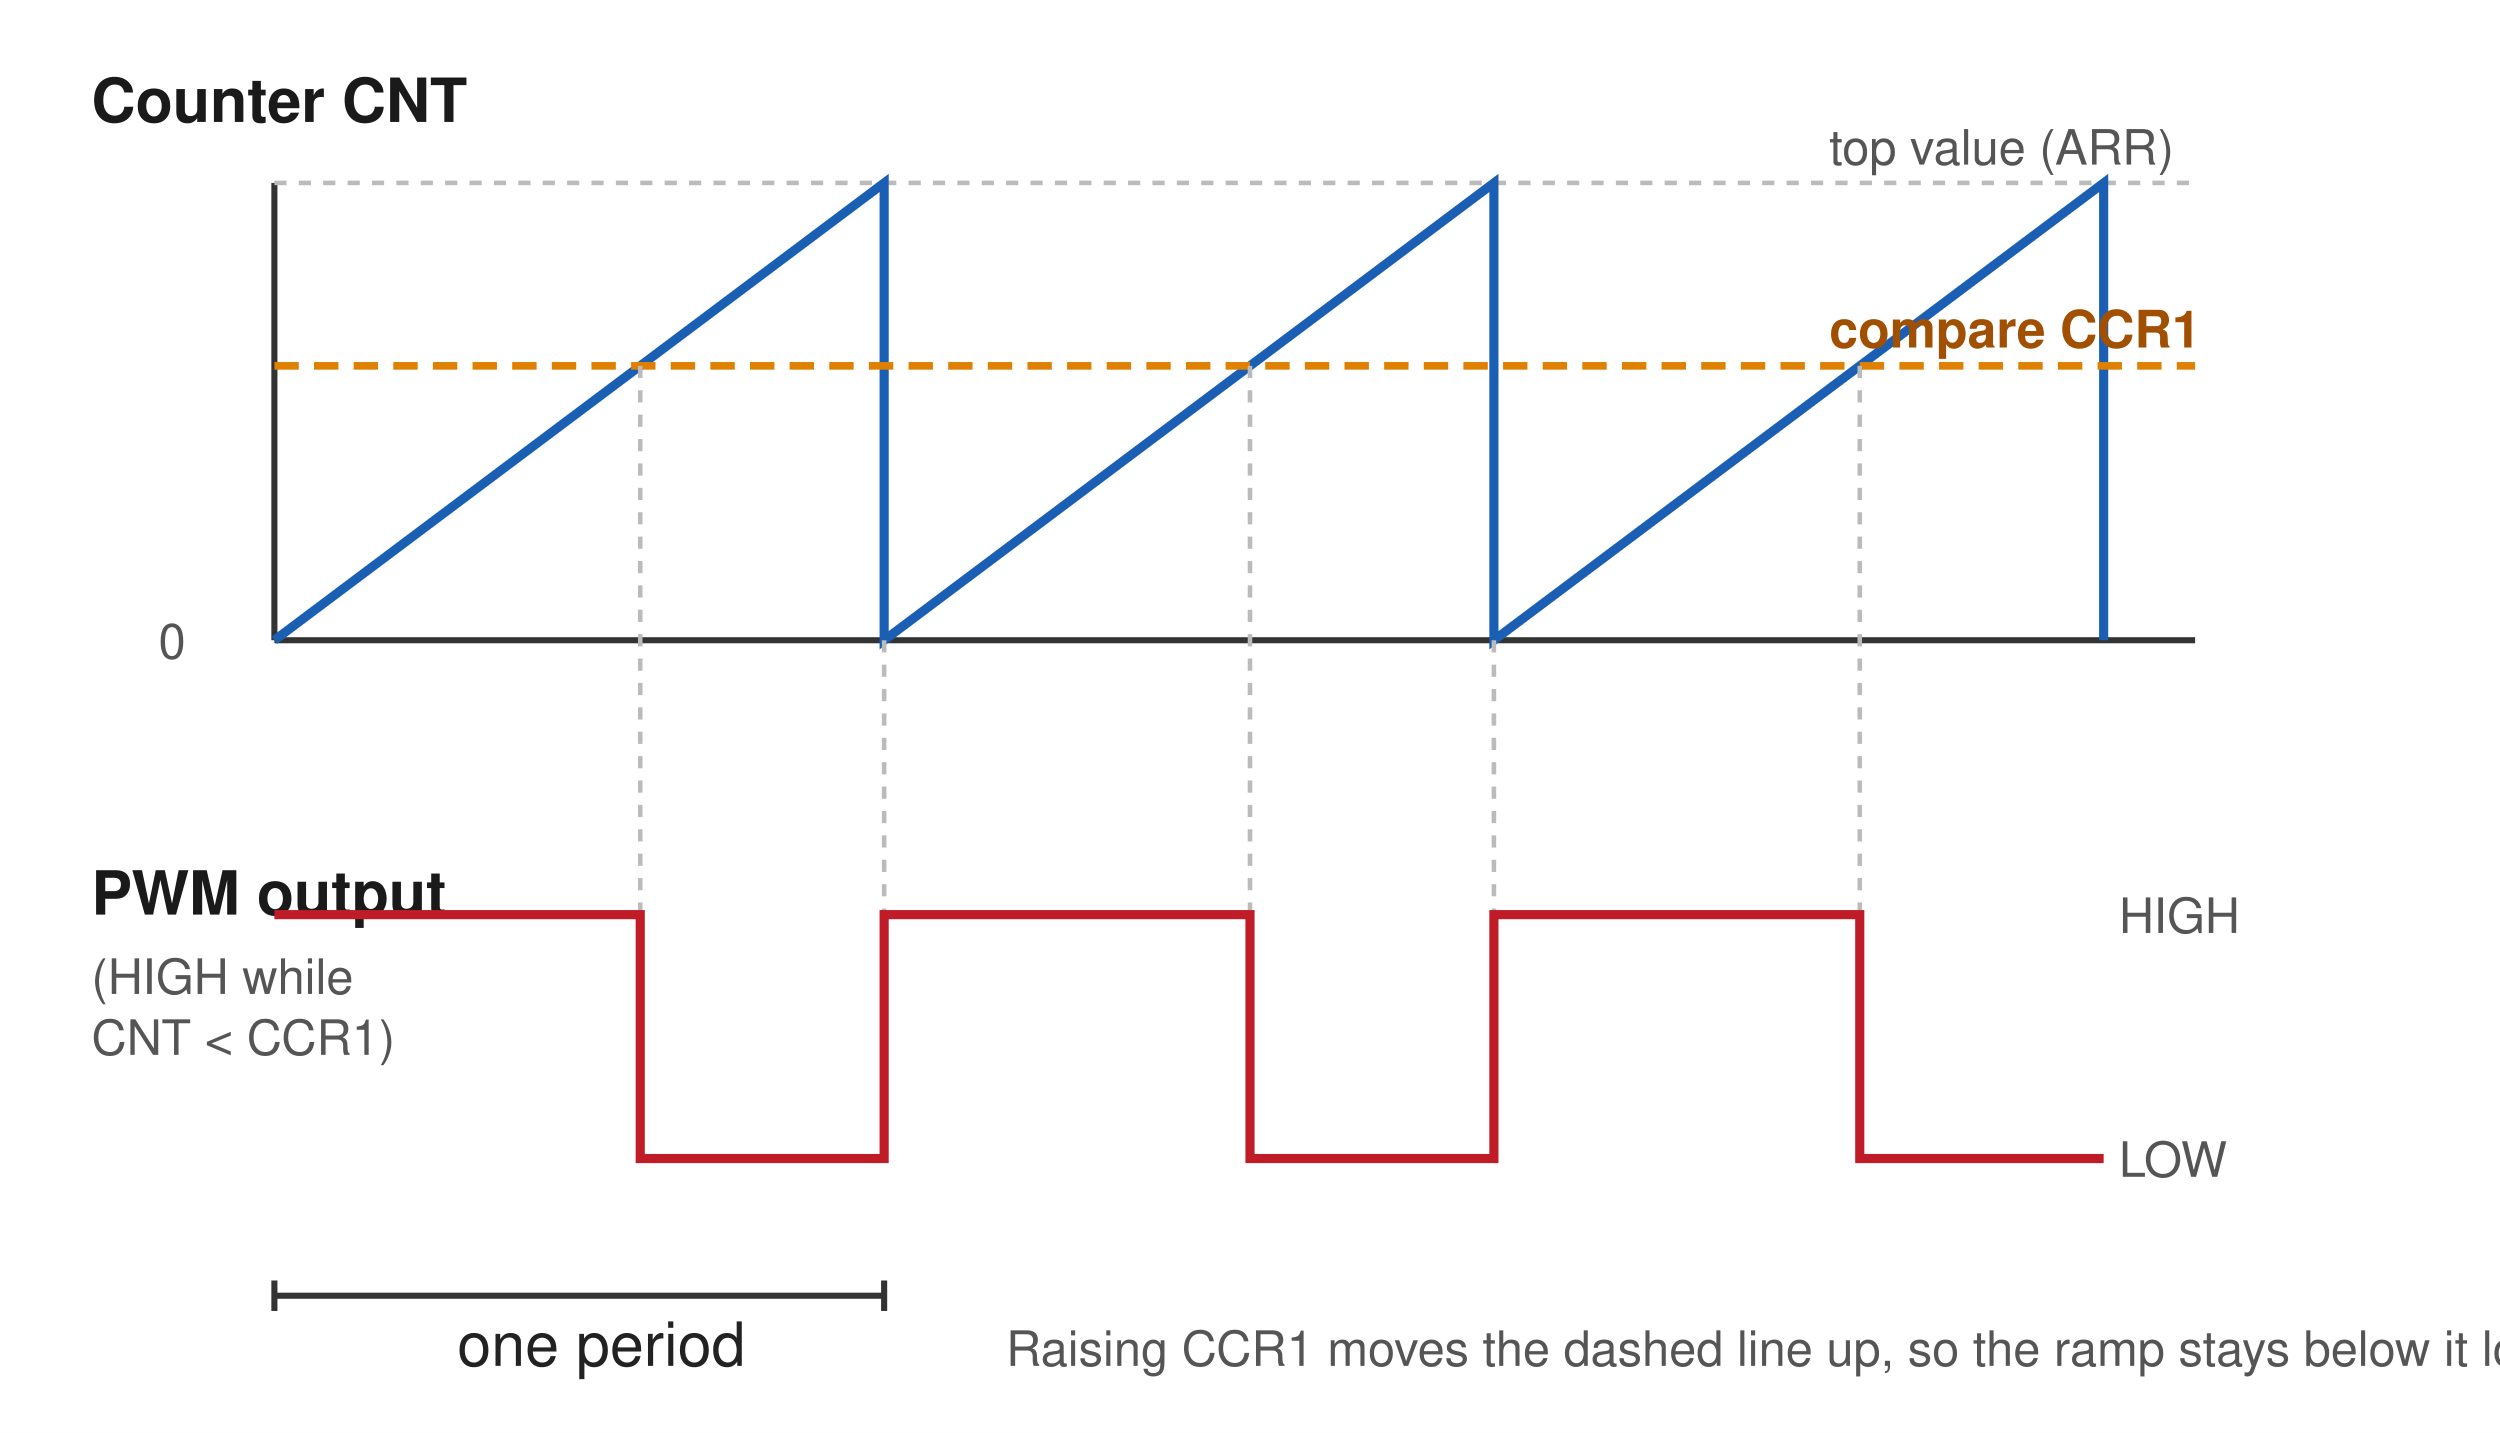
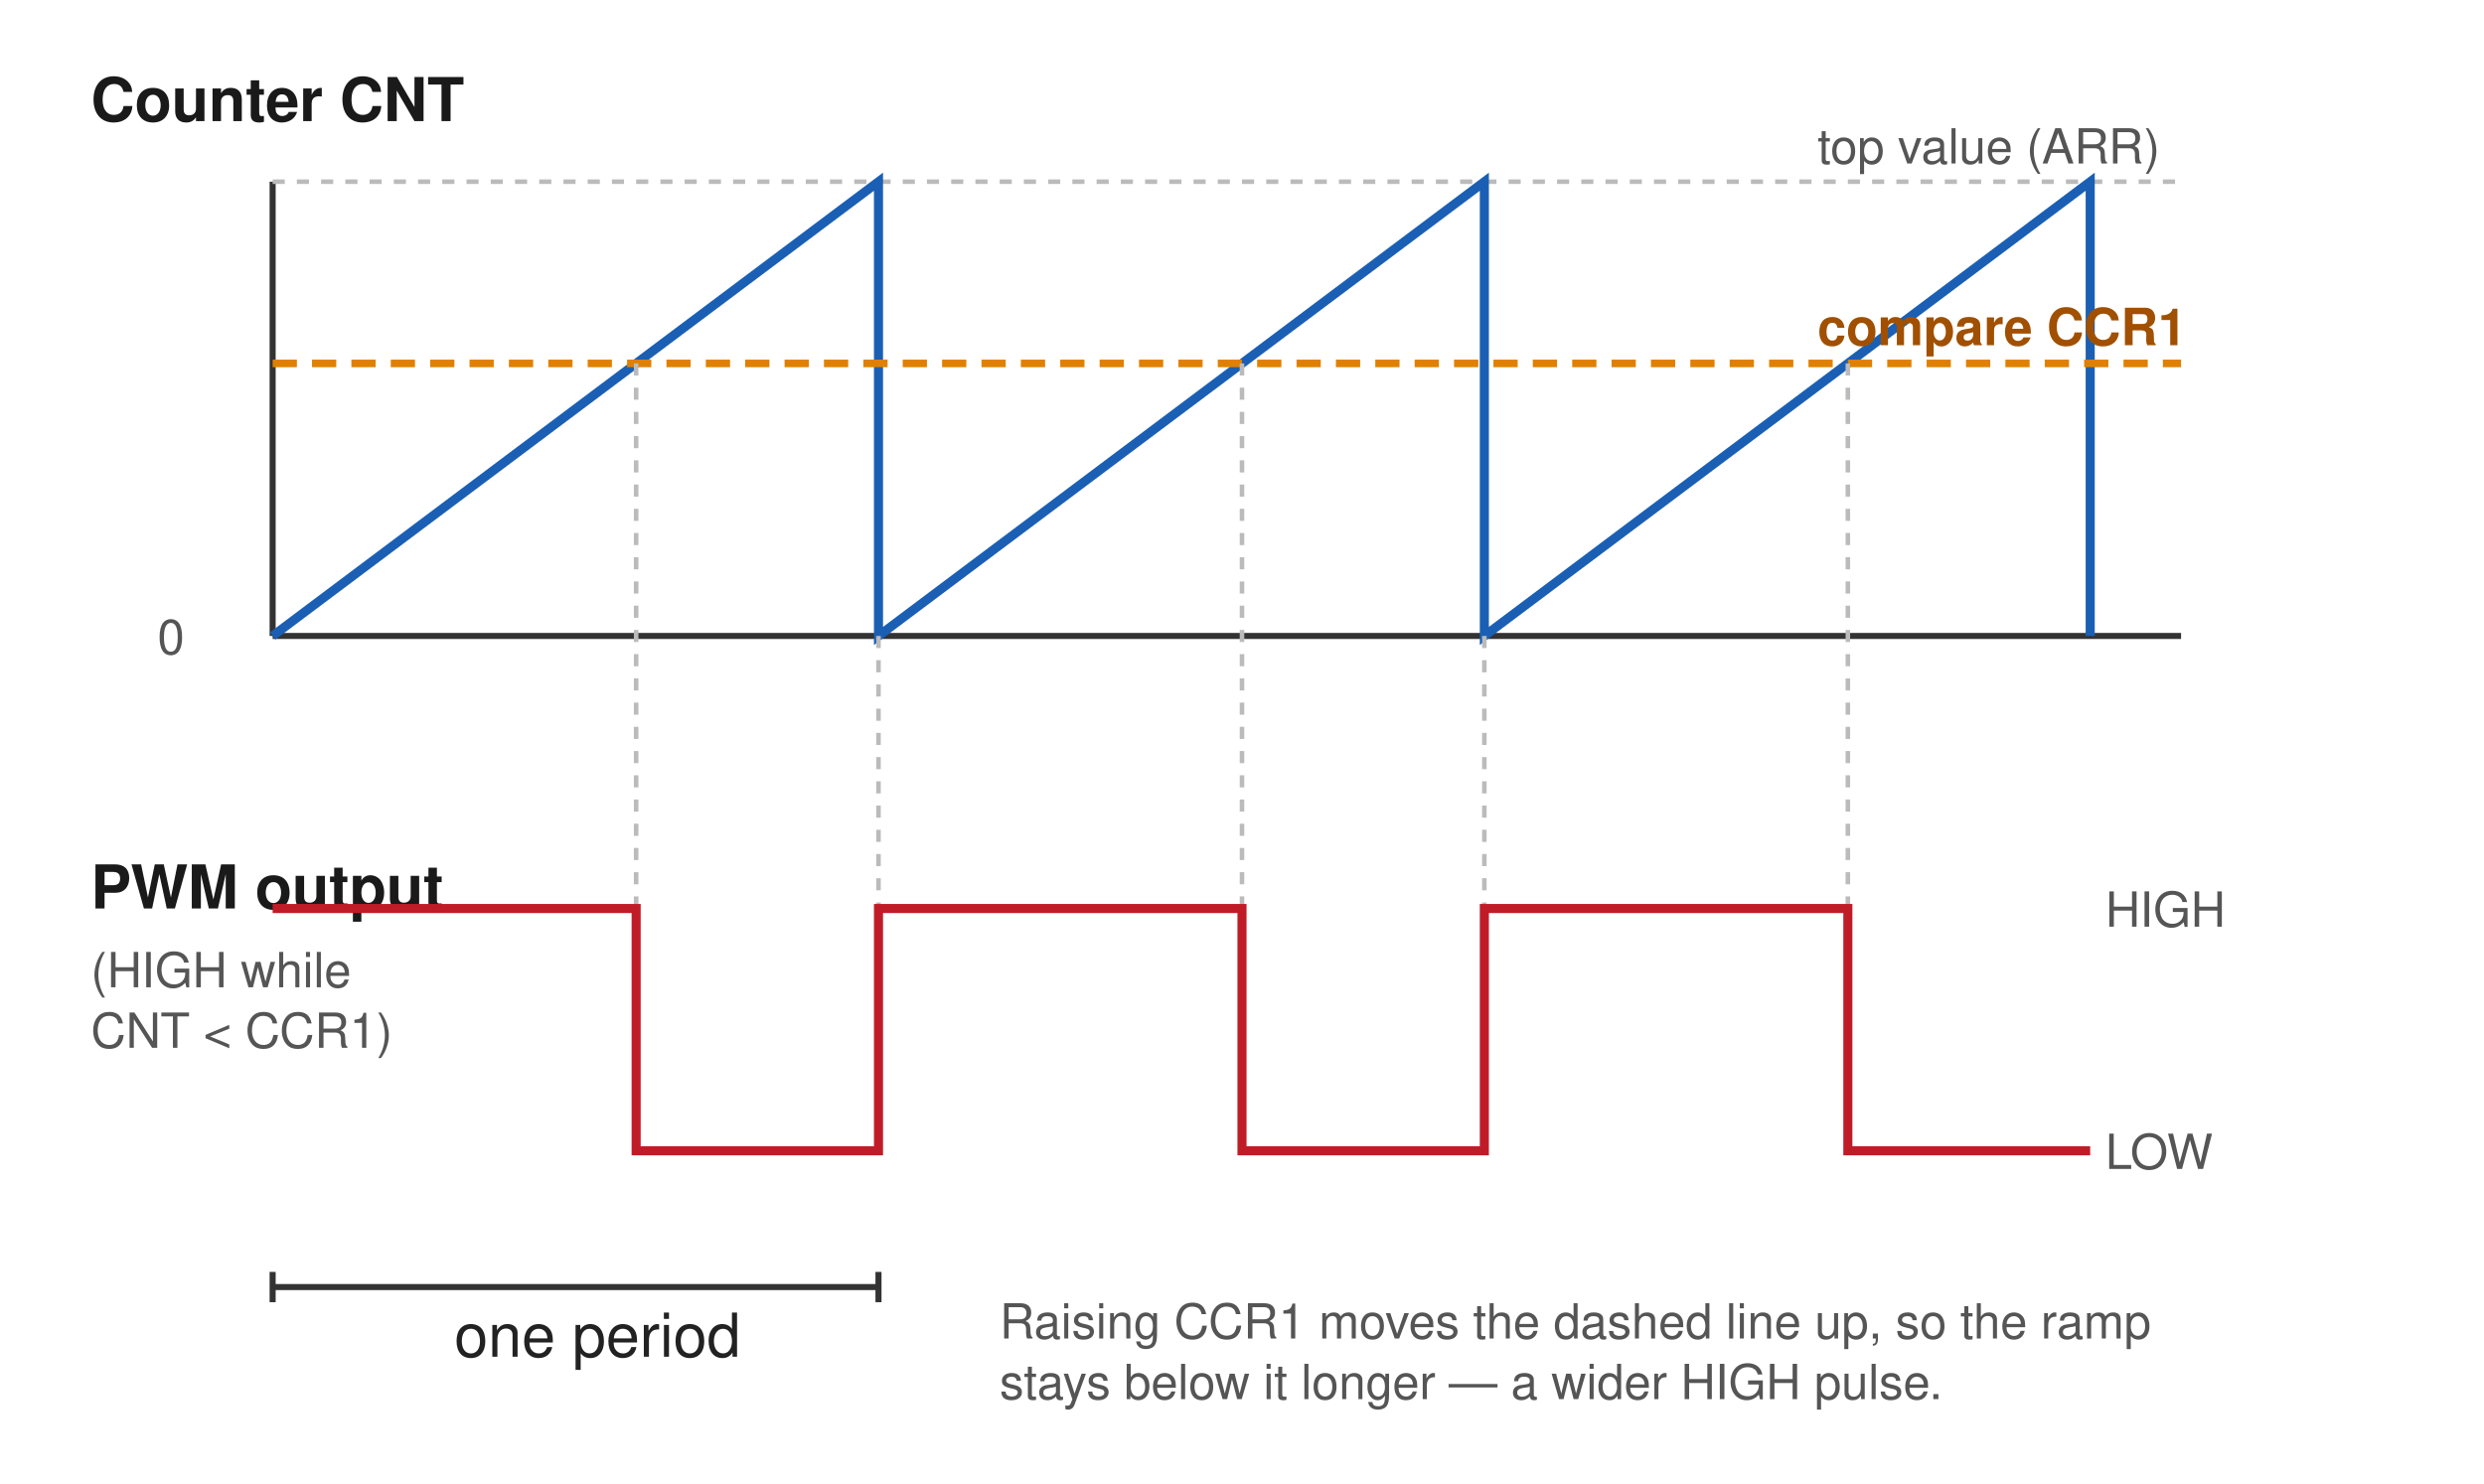
- <svg xmlns="http://www.w3.org/2000/svg" viewBox="0 0 820 470" width="820" height="470">
+ <svg xmlns="http://www.w3.org/2000/svg" viewBox="0 0 820 490" width="820" height="490">
  <defs>
    <style>
      .axis { stroke:#333; stroke-width:2; fill:none; }
      .ramp { stroke:#1a5fb4; stroke-width:3; fill:none; }
      .out  { stroke:#c01c28; stroke-width:3; fill:none; }
      .cmp  { stroke:#e08000; stroke-width:2.5; stroke-dasharray:8 5; fill:none; }
      .guide{ stroke:#bbb; stroke-width:1.5; stroke-dasharray:4 4; fill:none; }
      .lbl  { font:20px Helvetica,Arial,sans-serif; fill:#222; }
      .lblb { font:bold 20px Helvetica,Arial,sans-serif; fill:#1a1a1a; }
      .sm   { font:16px Helvetica,Arial,sans-serif; fill:#555; }
      .cmpt { font:bold 17px Helvetica,Arial,sans-serif; fill:#a05000; }
    </style>
  </defs>
  <rect width="100%" height="100%" fill="#ffffff" />
  <text class="lblb" x="30" y="40">Counter CNT</text>
  <line class="axis" x1="90" y1="60" x2="90" y2="210" />
  <line class="axis" x1="90" y1="210" x2="720" y2="210" />
  <line class="guide" x1="90" y1="60" x2="720" y2="60" />
  <text class="sm" x="600" y="54">top value (ARR)</text>
  <text class="sm" x="52" y="216">0</text>
  <path class="ramp" d="M90,210 L290,60 L290,210 L490,60 L490,210 L690,60 L690,210" />
  <line class="cmp" x1="90" y1="120" x2="720" y2="120" />
  <text class="cmpt" x="600" y="114">compare CCR1</text>
  <line class="guide" x1="210" y1="120" x2="210" y2="380" />
  <line class="guide" x1="410" y1="120" x2="410" y2="380" />
  <line class="guide" x1="610" y1="120" x2="610" y2="380" />
  <line class="guide" x1="290" y1="210" x2="290" y2="380" />
  <line class="guide" x1="490" y1="210" x2="490" y2="380" />
  <text class="lblb" x="30" y="300">PWM output</text>
  <text class="sm" x="30" y="326">(HIGH while</text>
  <text class="sm" x="30" y="346">CNT &lt; CCR1)</text>
  <path class="out" d="M90,300 L210,300 L210,380 L290,380 L290,300 L410,300 L410,380 L490,380 L490,300 L610,300 L610,380 L690,380" />
  <text class="sm" x="695" y="306">HIGH</text>
  <text class="sm" x="695" y="386">LOW</text>
  <line class="axis" x1="90" y1="425" x2="290" y2="425" />
  <line class="axis" x1="90" y1="420" x2="90" y2="430" />
  <line class="axis" x1="290" y1="420" x2="290" y2="430" />
  <text class="lbl" x="150" y="448">one period</text>
-   <text class="sm" x="330" y="448">Raising CCR1 moves the dashed line up, so the ramp stays below it longer — a wider HIGH pulse.</text>
+   <text class="sm" x="330" y="442">Raising CCR1 moves the dashed line up, so the ramp
+   </text>
+   <text class="sm" x="330" y="462">stays below it longer — a wider HIGH pulse.</text>
</svg>
